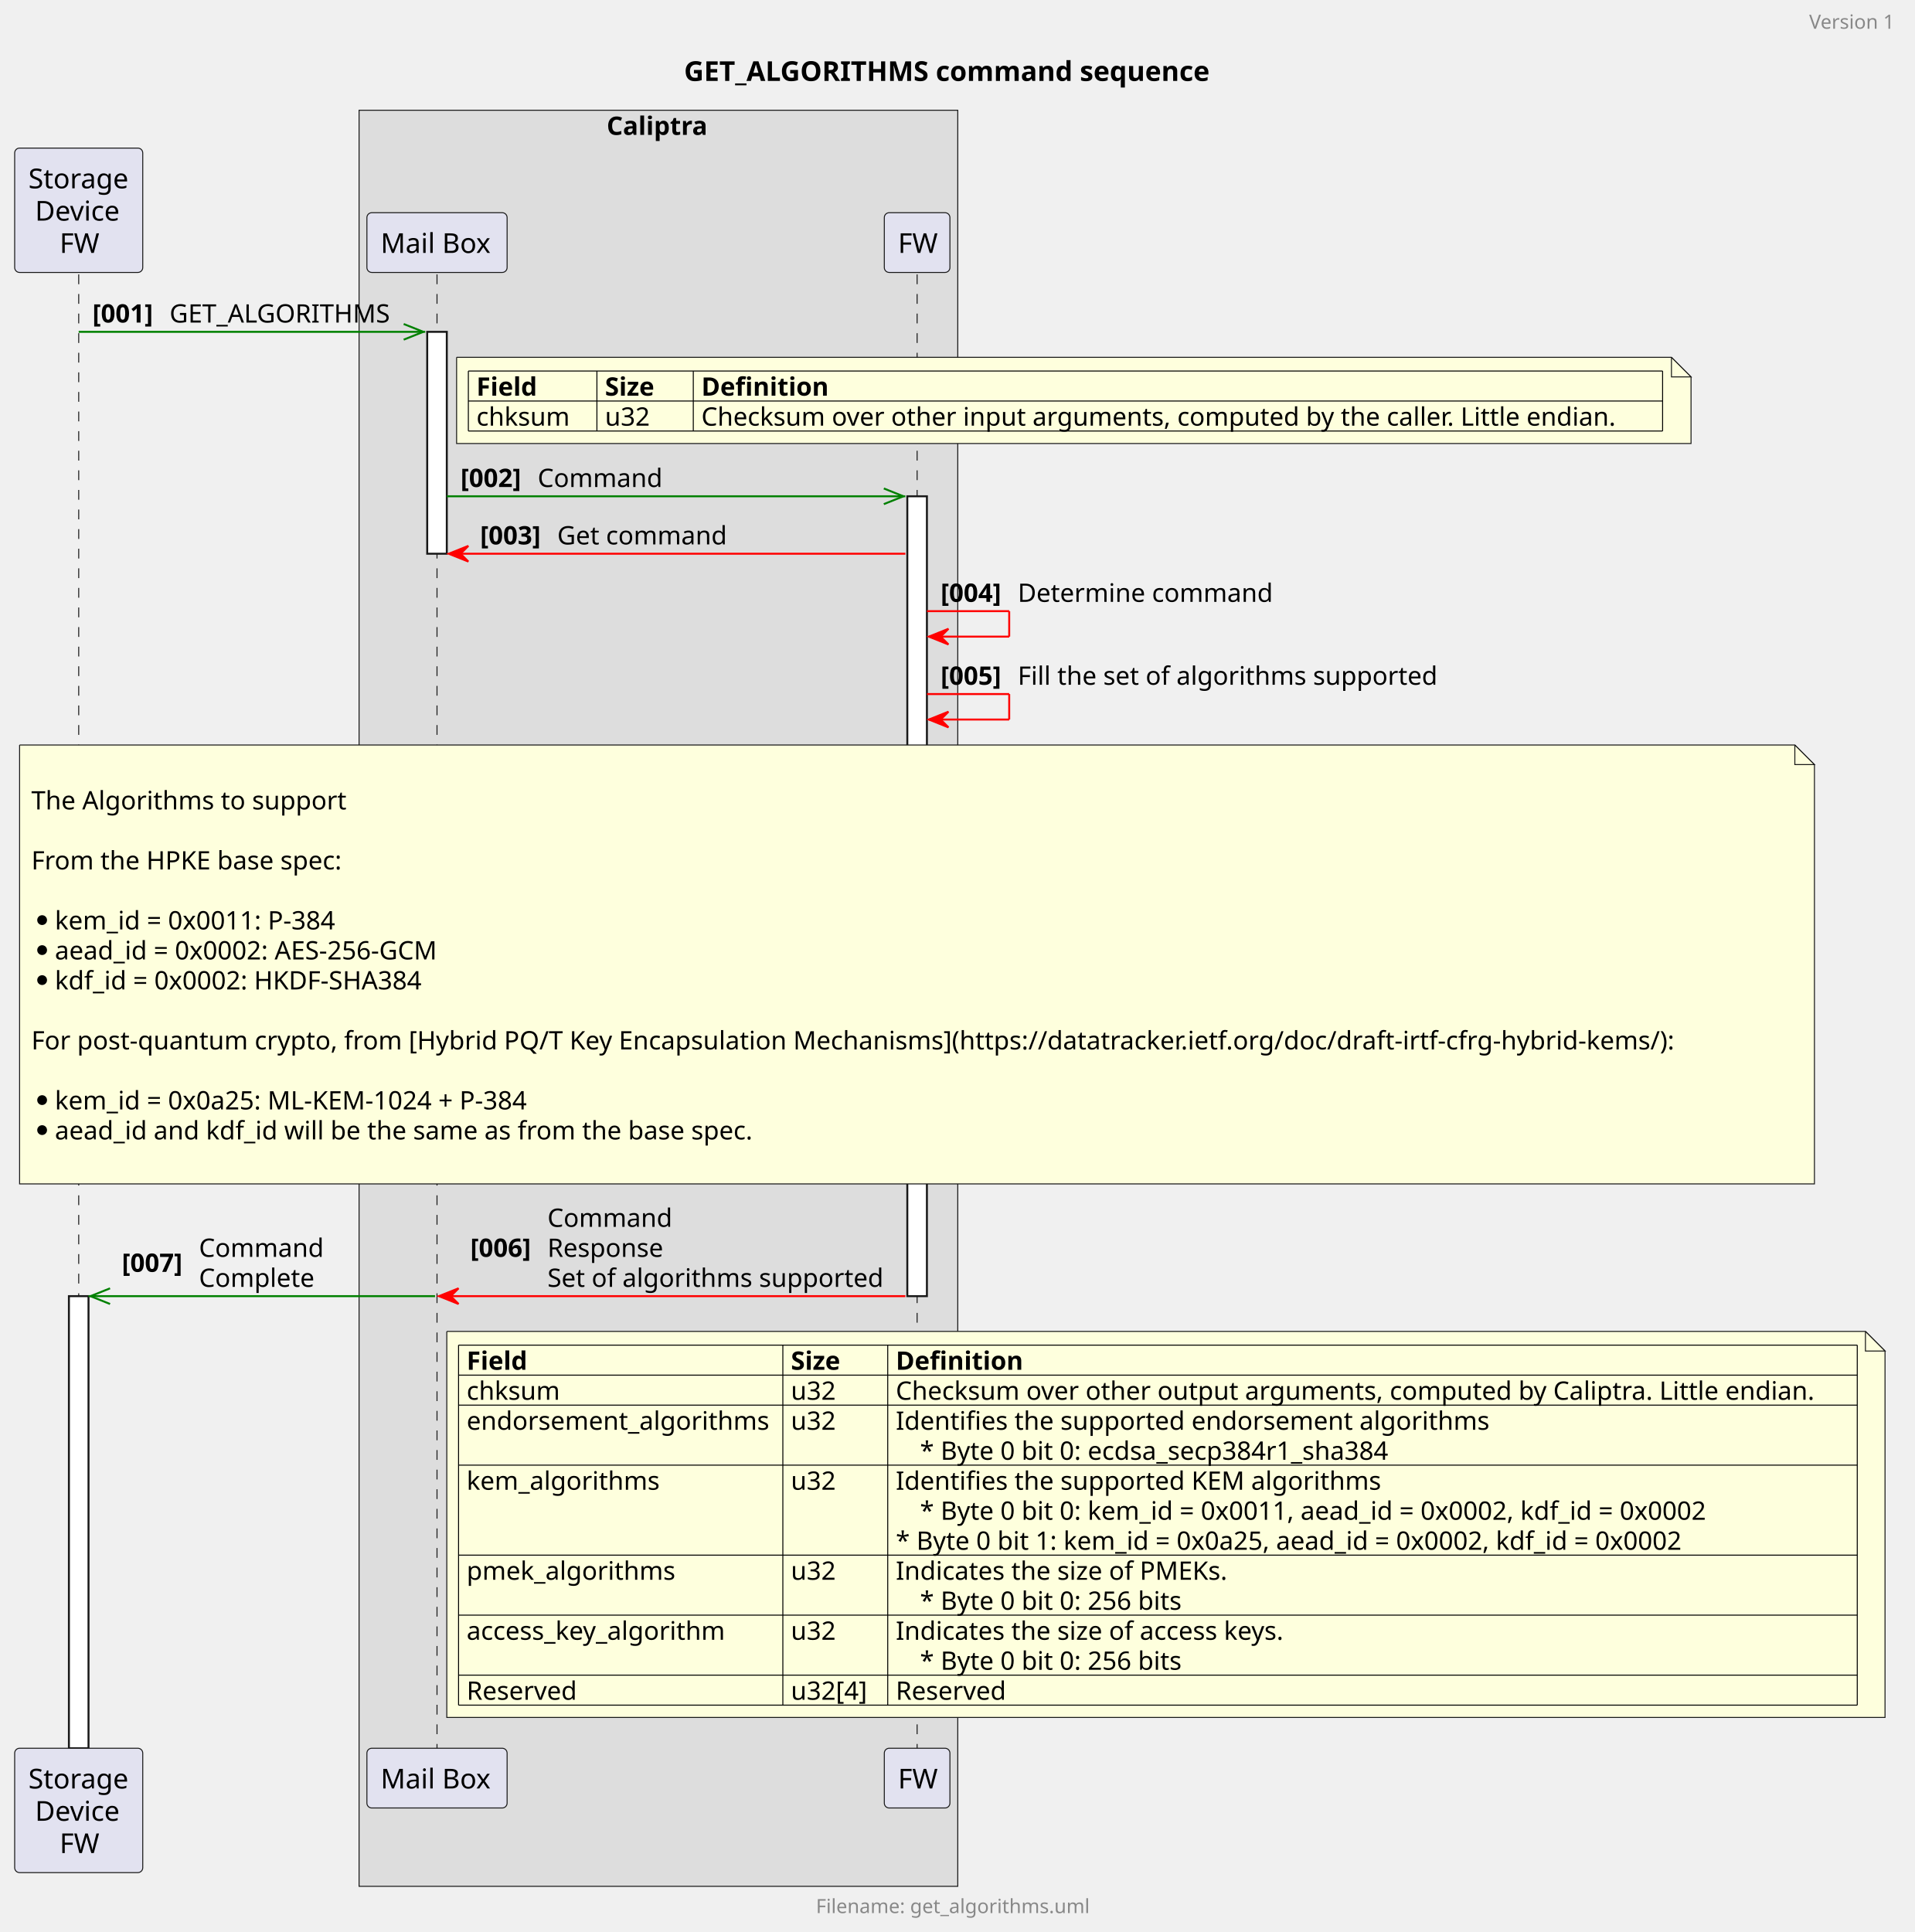
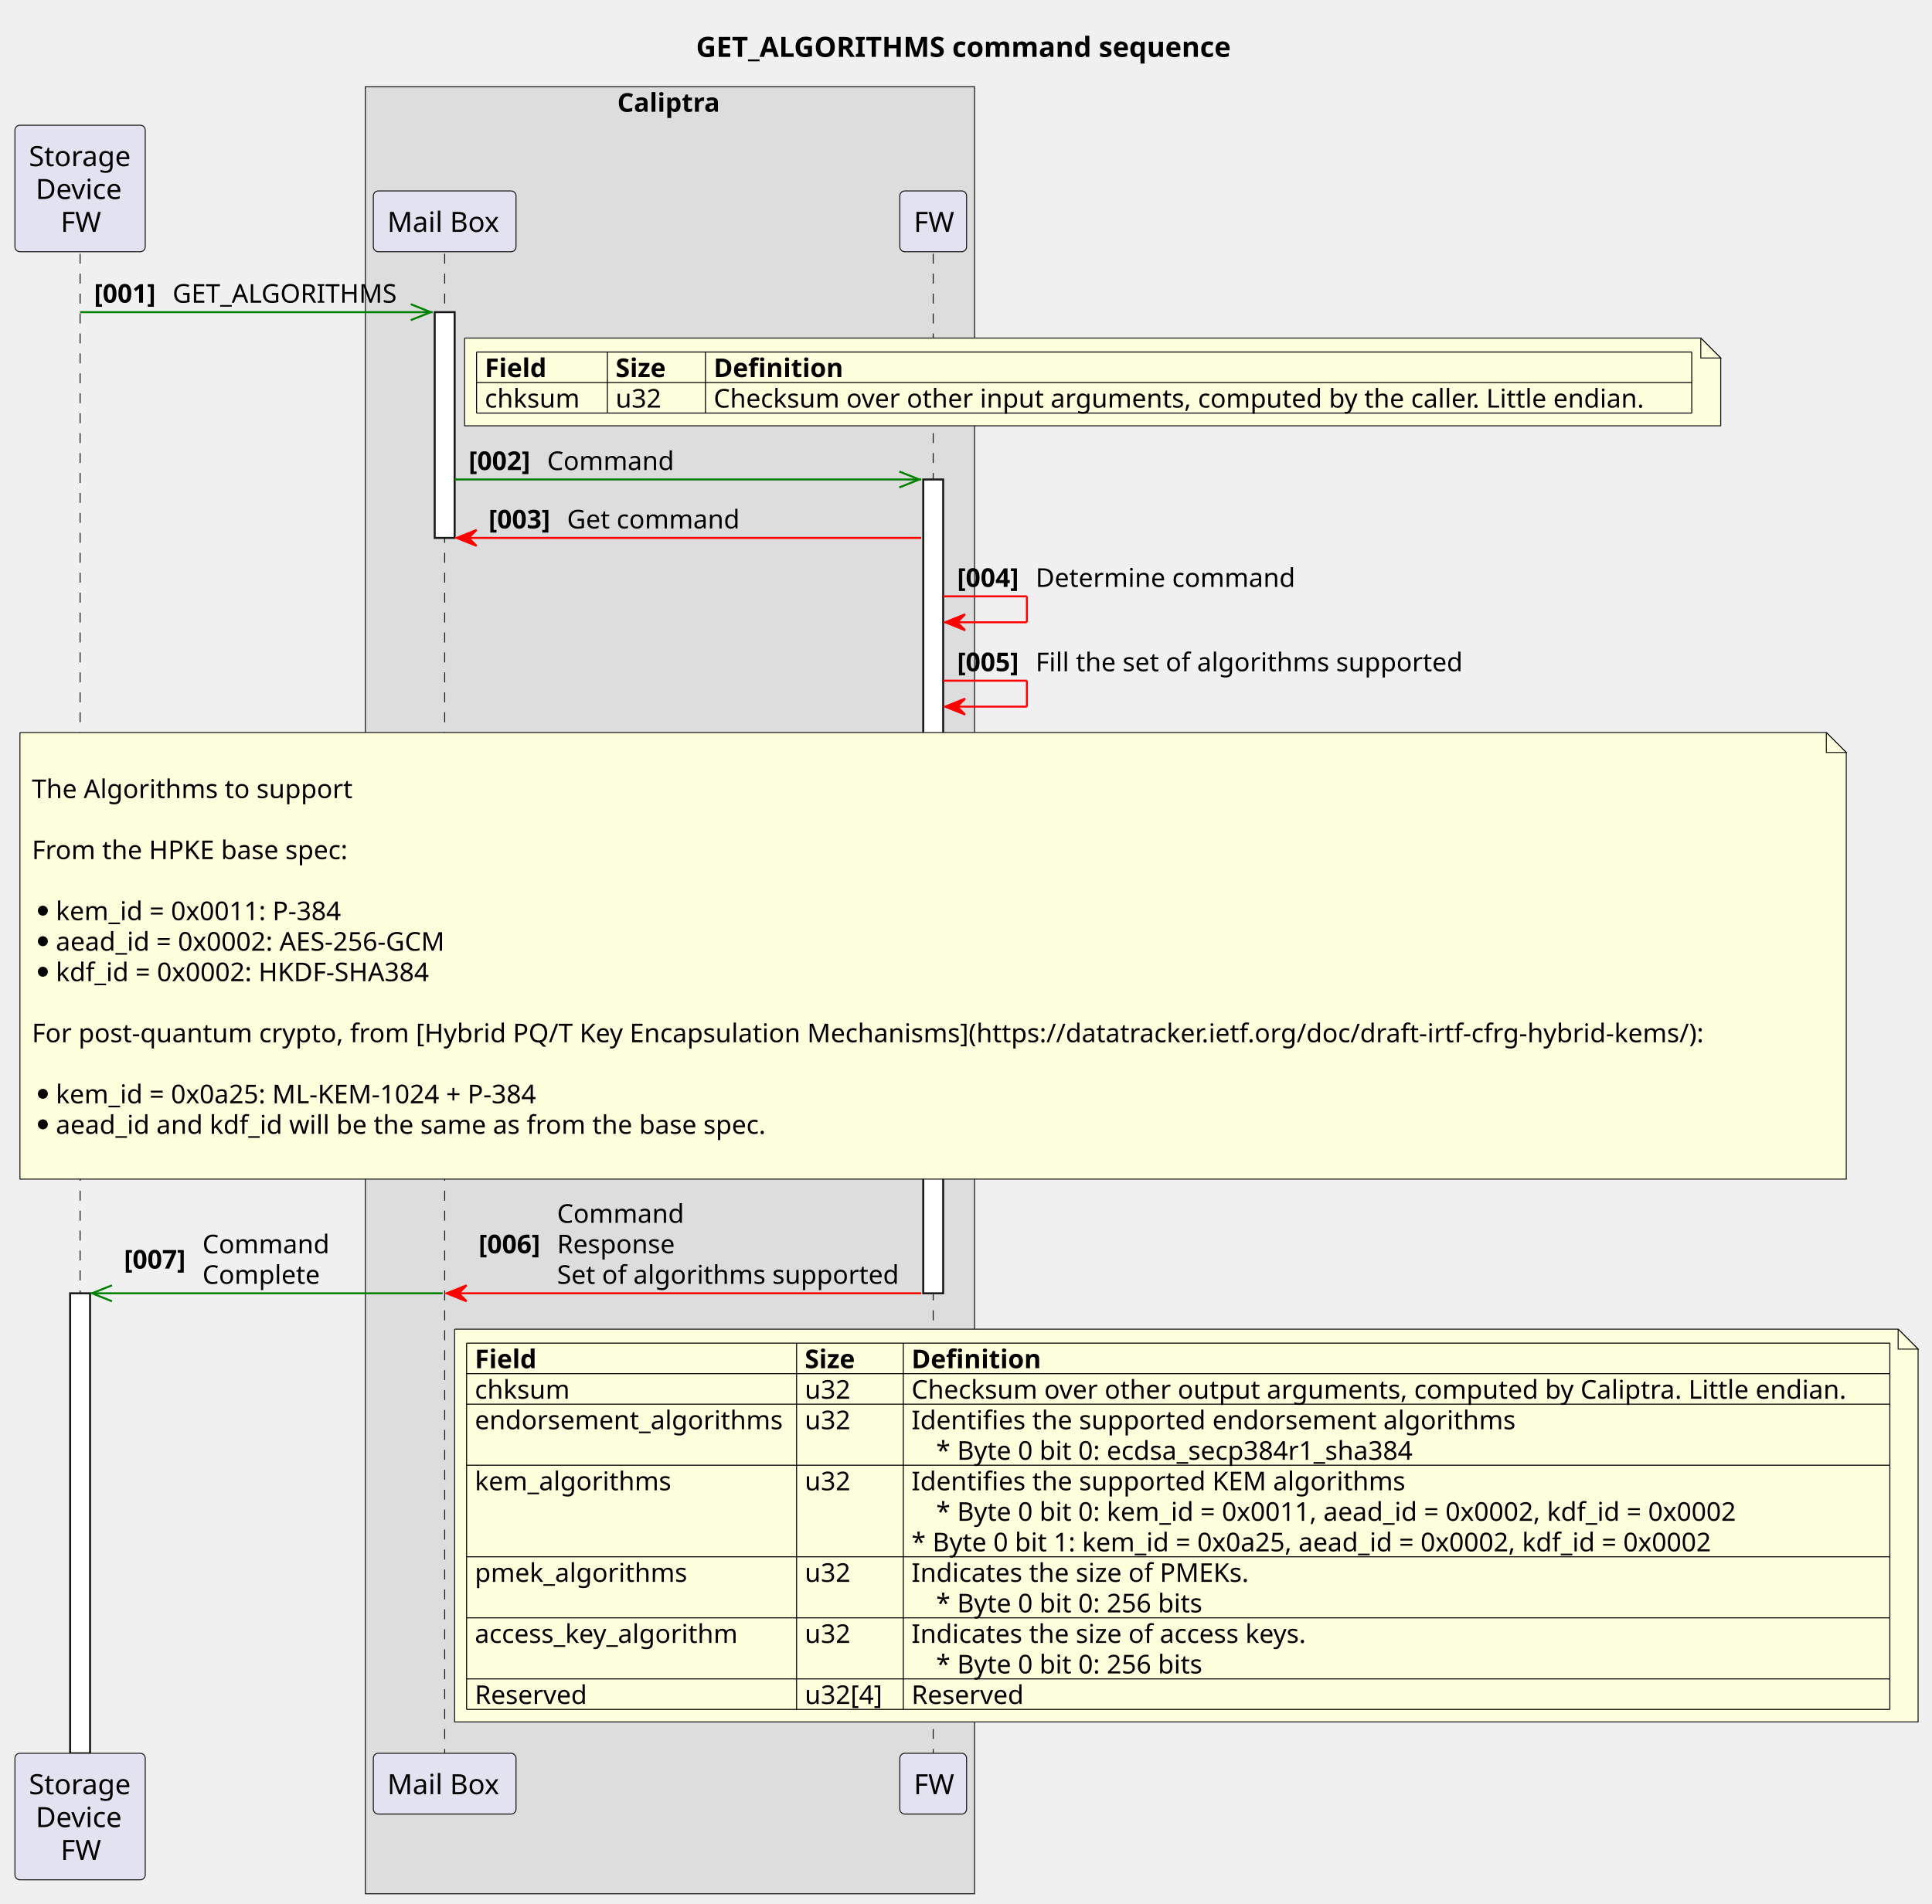
- <svg xmlns="http://www.w3.org/2000/svg" contentStyleType="text/css" data-diagram-type="SEQUENCE" height="986px" preserveAspectRatio="none" style="width:977px;height:986px;background:#FFFFFF;" version="1.1" viewBox="0 0 977 986" width="977px" zoomAndPan="magnify">
+ <svg xmlns="http://www.w3.org/2000/svg" contentStyleType="text/css" data-diagram-type="SEQUENCE" height="955px" preserveAspectRatio="none" style="width:969px;height:955px;background:#FFFFFF;" version="1.1" viewBox="0 0 969 955" width="969px" zoomAndPan="magnify">
  <defs />
  <g>
-     <rect fill="#DDDDDD" height="906.42" style="stroke:#181818;stroke-width:0.5;" width="305.541" x="183.251" y="56.266" />
-     <text fill="#000000" font-family="sans-serif" font-size="13" font-weight="bold" lengthAdjust="spacing" textLength="52.794" x="309.625" y="68.834">Caliptra</text>
-     <text fill="#888888" font-family="sans-serif" font-size="10" lengthAdjust="spacing" textLength="46.025" x="923.322" y="14.668">Version 1</text>
-     <text fill="#000000" font-family="sans-serif" font-size="14" font-weight="bold" lengthAdjust="spacing" textLength="278.626" x="349.105" y="41.312">GET_ALGORITHMS command sequence</text>
+     <rect fill="#DDDDDD" height="906.42" style="stroke:#181818;stroke-width:0.5;" width="305.541" x="183.251" y="43.488" />
+     <text fill="#000000" font-family="sans-serif" font-size="13" font-weight="bold" lengthAdjust="spacing" textLength="52.794" x="309.625" y="56.057">Caliptra</text>
+     <text fill="#000000" font-family="sans-serif" font-size="14" font-weight="bold" lengthAdjust="spacing" textLength="278.626" x="349.105" y="28.535">GET_ALGORITHMS command sequence</text>
    <g>
-       <rect fill="transparent" height="752.18" width="8" x="36.671" y="140.041" />
-       <line style="stroke:#181818;stroke-width:0.5;stroke-dasharray:5.0,5.0;" x1="40.171" x2="40.171" y1="140.041" y2="892.221" />
+       <rect fill="transparent" height="752.18" width="8" x="36.671" y="127.264" />
+       <line style="stroke:#181818;stroke-width:0.5;stroke-dasharray:5.0,5.0;" x1="40.171" x2="40.171" y1="127.264" y2="879.443" />
    </g>
    <g>
-       <rect fill="#FFFFFF" height="230.727" style="stroke:#181818;stroke-width:1;" width="10" x="35.171" y="661.494" />
+       <rect fill="#FFFFFF" height="230.727" style="stroke:#181818;stroke-width:1;" width="10" x="35.171" y="648.717" />
    </g>
    <g>
-       <rect fill="transparent" height="752.18" width="8" x="219.527" y="140.041" />
-       <line style="stroke:#181818;stroke-width:0.5;stroke-dasharray:5.0,5.0;" x1="223.027" x2="223.027" y1="140.041" y2="892.221" />
+       <rect fill="transparent" height="752.18" width="8" x="219.527" y="127.264" />
+       <line style="stroke:#181818;stroke-width:0.5;stroke-dasharray:5.0,5.0;" x1="223.027" x2="223.027" y1="127.264" y2="879.443" />
    </g>
    <g>
-       <rect fill="#FFFFFF" height="113.242" style="stroke:#181818;stroke-width:1;" width="10" x="218.027" y="169.352" />
+       <rect fill="#FFFFFF" height="113.242" style="stroke:#181818;stroke-width:1;" width="10" x="218.027" y="156.574" />
    </g>
    <g>
-       <rect fill="transparent" height="752.18" width="8" x="464.551" y="140.041" />
-       <line style="stroke:#181818;stroke-width:0.5;stroke-dasharray:5.0,5.0;" x1="468.051" x2="468.051" y1="140.041" y2="892.221" />
+       <rect fill="transparent" height="752.18" width="8" x="464.551" y="127.264" />
+       <line style="stroke:#181818;stroke-width:0.5;stroke-dasharray:5.0,5.0;" x1="468.051" x2="468.051" y1="127.264" y2="879.443" />
    </g>
    <g>
-       <rect fill="#FFFFFF" height="408.211" style="stroke:#181818;stroke-width:1;" width="10" x="463.051" y="253.283" />
+       <rect fill="#FFFFFF" height="408.211" style="stroke:#181818;stroke-width:1;" width="10" x="463.051" y="240.506" />
    </g>
-     <rect fill="#E2E2F0" height="63.465" rx="2.5" ry="2.5" style="stroke:#181818;stroke-width:0.5;" width="65.365" x="7.489" y="75.576" />
-     <text fill="#000000" font-family="sans-serif" font-size="14" lengthAdjust="spacing" textLength="51.365" x="14.489" y="96.111">Storage</text>
-     <text fill="#000000" font-family="sans-serif" font-size="14" lengthAdjust="spacing" textLength="44.55" x="17.896" y="112.6">Device</text>
-     <text fill="#000000" font-family="sans-serif" font-size="14" lengthAdjust="spacing" textLength="19.482" x="30.43" y="129.088">FW</text>
-     <rect fill="#E2E2F0" height="30.488" rx="2.5" ry="2.5" style="stroke:#181818;stroke-width:0.5;" width="71.552" x="187.251" y="108.553" />
-     <text fill="#000000" font-family="sans-serif" font-size="14" lengthAdjust="spacing" textLength="57.552" x="194.251" y="129.088">Mail Box</text>
-     <rect fill="#E2E2F0" height="30.488" rx="2.5" ry="2.5" style="stroke:#181818;stroke-width:0.5;" width="33.482" x="451.31" y="108.553" />
-     <text fill="#000000" font-family="sans-serif" font-size="14" lengthAdjust="spacing" textLength="19.482" x="458.31" y="129.088">FW</text>
-     <rect fill="#E2E2F0" height="63.465" rx="2.5" ry="2.5" style="stroke:#181818;stroke-width:0.5;" width="65.365" x="7.489" y="892.221" />
-     <text fill="#000000" font-family="sans-serif" font-size="14" lengthAdjust="spacing" textLength="51.365" x="14.489" y="912.756">Storage</text>
-     <text fill="#000000" font-family="sans-serif" font-size="14" lengthAdjust="spacing" textLength="44.55" x="17.896" y="929.244">Device</text>
-     <text fill="#000000" font-family="sans-serif" font-size="14" lengthAdjust="spacing" textLength="19.482" x="30.43" y="945.732">FW</text>
-     <rect fill="#E2E2F0" height="30.488" rx="2.5" ry="2.5" style="stroke:#181818;stroke-width:0.5;" width="71.552" x="187.251" y="892.221" />
-     <text fill="#000000" font-family="sans-serif" font-size="14" lengthAdjust="spacing" textLength="57.552" x="194.251" y="912.756">Mail Box</text>
-     <rect fill="#E2E2F0" height="30.488" rx="2.5" ry="2.5" style="stroke:#181818;stroke-width:0.5;" width="33.482" x="451.31" y="892.221" />
-     <text fill="#000000" font-family="sans-serif" font-size="14" lengthAdjust="spacing" textLength="19.482" x="458.31" y="912.756">FW</text>
-     <line style="stroke:#008000;stroke-width:1;" x1="216.027" x2="206.027" y1="169.352" y2="165.352" />
-     <line style="stroke:#008000;stroke-width:1;" x1="216.027" x2="206.027" y1="169.352" y2="173.352" />
-     <line style="stroke:#008000;stroke-width:1;" x1="40.171" x2="217.027" y1="169.352" y2="169.352" />
-     <text fill="#000000" font-family="sans-serif" font-size="13" font-weight="bold" lengthAdjust="spacing" textLength="35.363" x="47.171" y="164.609">[001]</text>
-     <text fill="#000000" font-family="sans-serif" font-size="13" lengthAdjust="spacing" textLength="114.493" x="86.534" y="164.609">GET_ALGORITHMS</text>
-     <path d="M233.027,182.352 L233.027,226.352 L863.027,226.352 L863.027,192.352 L853.027,182.352 L233.027,182.352 " fill="#FEFFDD" style="stroke:#181818;stroke-width:0.5;" />
-     <path d="M853.027,182.352 L853.027,192.352 L863.027,192.352 L853.027,182.352 " fill="#FEFFDD" style="stroke:#181818;stroke-width:0.5;" />
-     <text fill="#000000" font-family="sans-serif" font-size="13" lengthAdjust="spacing" textLength="4.113" x="239.027" y="201.92"> </text>
-     <text fill="#000000" font-family="sans-serif" font-size="13" font-weight="bold" lengthAdjust="spacing" textLength="32.151" x="243.14" y="201.92">Field</text>
-     <text fill="#000000" font-family="sans-serif" font-size="13" lengthAdjust="spacing" textLength="4.113" x="304.636" y="201.92"> </text>
-     <text fill="#000000" font-family="sans-serif" font-size="13" font-weight="bold" lengthAdjust="spacing" textLength="26.952" x="308.749" y="201.92">Size</text>
-     <text fill="#000000" font-family="sans-serif" font-size="13" lengthAdjust="spacing" textLength="4.113" x="353.824" y="201.92"> </text>
-     <text fill="#000000" font-family="sans-serif" font-size="13" font-weight="bold" lengthAdjust="spacing" textLength="66.644" x="357.937" y="201.92">Definition</text>
-     <text fill="#000000" font-family="sans-serif" font-size="13" lengthAdjust="spacing" textLength="49.156" x="243.14" y="217.231">chksum</text>
-     <text fill="#000000" font-family="sans-serif" font-size="13" lengthAdjust="spacing" textLength="24.508" x="308.749" y="217.231">u32</text>
-     <text fill="#000000" font-family="sans-serif" font-size="13" lengthAdjust="spacing" textLength="486.459" x="357.937" y="217.231">Checksum over other input arguments, computed by the caller. Little endian.</text>
-     <line style="stroke:#000000;stroke-width:0.5;" x1="239.027" x2="848.51" y1="189.352" y2="189.352" />
-     <line style="stroke:#000000;stroke-width:0.5;" x1="239.027" x2="848.51" y1="204.662" y2="204.662" />
-     <line style="stroke:#000000;stroke-width:0.5;" x1="239.027" x2="848.51" y1="219.973" y2="219.973" />
-     <line style="stroke:#000000;stroke-width:0.5;" x1="239.027" x2="239.027" y1="189.352" y2="219.973" />
-     <line style="stroke:#000000;stroke-width:0.5;" x1="304.636" x2="304.636" y1="189.352" y2="219.973" />
-     <line style="stroke:#000000;stroke-width:0.5;" x1="353.824" x2="353.824" y1="189.352" y2="219.973" />
-     <line style="stroke:#000000;stroke-width:0.5;" x1="848.51" x2="848.51" y1="189.352" y2="219.973" />
-     <line style="stroke:#008000;stroke-width:1;" x1="461.051" x2="451.051" y1="253.283" y2="249.283" />
-     <line style="stroke:#008000;stroke-width:1;" x1="461.051" x2="451.051" y1="253.283" y2="257.283" />
-     <line style="stroke:#008000;stroke-width:1;" x1="228.027" x2="462.051" y1="253.283" y2="253.283" />
-     <text fill="#000000" font-family="sans-serif" font-size="13" font-weight="bold" lengthAdjust="spacing" textLength="35.363" x="235.027" y="248.541">[002]</text>
-     <text fill="#000000" font-family="sans-serif" font-size="13" lengthAdjust="spacing" textLength="64.683" x="274.389" y="248.541">Command</text>
-     <polygon fill="#FF0000" points="239.027,278.594,229.027,282.594,239.027,286.594,235.027,282.594" style="stroke:#FF0000;stroke-width:1;" />
-     <line style="stroke:#FF0000;stroke-width:1;" x1="233.027" x2="462.051" y1="282.594" y2="282.594" />
-     <text fill="#000000" font-family="sans-serif" font-size="13" font-weight="bold" lengthAdjust="spacing" textLength="35.363" x="245.027" y="277.852">[003]</text>
-     <text fill="#000000" font-family="sans-serif" font-size="13" lengthAdjust="spacing" textLength="87.96" x="284.389" y="277.852">Get command</text>
-     <line style="stroke:#FF0000;stroke-width:1;" x1="473.051" x2="515.051" y1="311.904" y2="311.904" />
-     <line style="stroke:#FF0000;stroke-width:1;" x1="515.051" x2="515.051" y1="311.904" y2="324.904" />
-     <line style="stroke:#FF0000;stroke-width:1;" x1="474.051" x2="515.051" y1="324.904" y2="324.904" />
-     <polygon fill="#FF0000" points="484.051,320.904,474.051,324.904,484.051,328.904,480.051,324.904" style="stroke:#FF0000;stroke-width:1;" />
-     <text fill="#000000" font-family="sans-serif" font-size="13" font-weight="bold" lengthAdjust="spacing" textLength="35.363" x="480.051" y="307.162">[004]</text>
-     <text fill="#000000" font-family="sans-serif" font-size="13" lengthAdjust="spacing" textLength="132.069" x="519.414" y="307.162">Determine command</text>
-     <line style="stroke:#FF0000;stroke-width:1;" x1="473.051" x2="515.051" y1="354.215" y2="354.215" />
-     <line style="stroke:#FF0000;stroke-width:1;" x1="515.051" x2="515.051" y1="354.215" y2="367.215" />
-     <line style="stroke:#FF0000;stroke-width:1;" x1="474.051" x2="515.051" y1="367.215" y2="367.215" />
-     <polygon fill="#FF0000" points="484.051,363.215,474.051,367.215,484.051,371.215,480.051,367.215" style="stroke:#FF0000;stroke-width:1;" />
-     <text fill="#000000" font-family="sans-serif" font-size="13" font-weight="bold" lengthAdjust="spacing" textLength="35.363" x="480.051" y="349.473">[005]</text>
-     <text fill="#000000" font-family="sans-serif" font-size="13" lengthAdjust="spacing" textLength="222.93" x="519.414" y="349.473">Fill the set of algorithms supported</text>
-     <path d="M10,380.215 L10,604.215 L926,604.215 L926,390.215 L916,380.215 L10,380.215 " fill="#FEFFDD" style="stroke:#181818;stroke-width:0.5;" />
-     <path d="M916,380.215 L916,390.215 L926,390.215 L916,380.215 " fill="#FEFFDD" style="stroke:#181818;stroke-width:0.5;" />
-     <text fill="#000000" font-family="sans-serif" font-size="13" lengthAdjust="spacing" textLength="4.113" x="16" y="397.783"> </text>
-     <text fill="#000000" font-family="sans-serif" font-size="13" lengthAdjust="spacing" textLength="167.534" x="16" y="413.094">The Algorithms to support</text>
-     <text fill="#000000" font-family="sans-serif" font-size="13" lengthAdjust="spacing" textLength="4.113" x="16" y="428.404"> </text>
-     <text fill="#000000" font-family="sans-serif" font-size="13" lengthAdjust="spacing" textLength="163.363" x="16" y="443.715">From the HPKE base spec:</text>
-     <text fill="#000000" font-family="sans-serif" font-size="13" lengthAdjust="spacing" textLength="4.113" x="16" y="459.025"> </text>
-     <ellipse cx="21.5" cy="469.578" fill="#000000" rx="2.5" ry="2.5" />
-     <text fill="#000000" font-family="sans-serif" font-size="13" lengthAdjust="spacing" textLength="160.647" x="28" y="474.336">kem_id = 0x0011: P-384</text>
-     <ellipse cx="21.5" cy="484.889" fill="#000000" rx="2.5" ry="2.5" />
-     <text fill="#000000" font-family="sans-serif" font-size="13" lengthAdjust="spacing" textLength="216.392" x="28" y="489.647">aead_id = 0x0002: AES-256-GCM</text>
-     <ellipse cx="21.5" cy="500.199" fill="#000000" rx="2.5" ry="2.5" />
-     <text fill="#000000" font-family="sans-serif" font-size="13" lengthAdjust="spacing" textLength="207.315" x="28" y="504.957">kdf_id = 0x0002: HKDF-SHA384</text>
-     <text fill="#000000" font-family="sans-serif" font-size="13" lengthAdjust="spacing" textLength="4.113" x="16" y="520.268"> </text>
-     <text fill="#000000" font-family="sans-serif" font-size="13" lengthAdjust="spacing" textLength="895.102" x="16" y="535.578">For post-quantum crypto, from [Hybrid PQ/T Key Encapsulation Mechanisms](https://datatracker.ietf.org/doc/draft-irtf-cfrg-hybrid-kems/):</text>
-     <text fill="#000000" font-family="sans-serif" font-size="13" lengthAdjust="spacing" textLength="4.113" x="16" y="550.889"> </text>
-     <ellipse cx="21.5" cy="561.441" fill="#000000" rx="2.5" ry="2.5" />
-     <text fill="#000000" font-family="sans-serif" font-size="13" lengthAdjust="spacing" textLength="270.95" x="28" y="566.199">kem_id = 0x0a25: ML-KEM-1024 + P-384</text>
-     <ellipse cx="21.5" cy="576.752" fill="#000000" rx="2.5" ry="2.5" />
-     <text fill="#000000" font-family="sans-serif" font-size="13" lengthAdjust="spacing" textLength="372.227" x="28" y="581.51">aead_id and kdf_id will be the same as from the base spec.</text>
-     <text fill="#000000" font-family="sans-serif" font-size="13" lengthAdjust="spacing" textLength="4.113" x="16" y="596.82"> </text>
-     <polygon fill="#FF0000" points="234.027,657.494,224.027,661.494,234.027,665.494,230.027,661.494" style="stroke:#FF0000;stroke-width:1;" />
-     <line style="stroke:#FF0000;stroke-width:1;" x1="228.027" x2="462.051" y1="661.494" y2="661.494" />
-     <text fill="#000000" font-family="sans-serif" font-size="13" font-weight="bold" lengthAdjust="spacing" textLength="35.363" x="240.027" y="641.441">[006]</text>
-     <text fill="#000000" font-family="sans-serif" font-size="13" lengthAdjust="spacing" textLength="64.683" x="279.389" y="626.131">Command</text>
-     <text fill="#000000" font-family="sans-serif" font-size="13" lengthAdjust="spacing" textLength="60.195" x="279.389" y="641.441">Response</text>
-     <text fill="#000000" font-family="sans-serif" font-size="13" lengthAdjust="spacing" textLength="176.662" x="279.389" y="656.752">Set of algorithms supported</text>
-     <line style="stroke:#008000;stroke-width:1;" x1="46.171" x2="56.171" y1="661.494" y2="657.494" />
-     <line style="stroke:#008000;stroke-width:1;" x1="46.171" x2="56.171" y1="661.494" y2="665.494" />
-     <line style="stroke:#008000;stroke-width:1;" x1="45.171" x2="222.027" y1="661.494" y2="661.494" />
-     <text fill="#000000" font-family="sans-serif" font-size="13" font-weight="bold" lengthAdjust="spacing" textLength="35.363" x="62.171" y="649.097">[007]</text>
-     <text fill="#000000" font-family="sans-serif" font-size="13" lengthAdjust="spacing" textLength="64.683" x="101.534" y="641.441">Command</text>
-     <text fill="#000000" font-family="sans-serif" font-size="13" lengthAdjust="spacing" textLength="60.404" x="101.534" y="656.752">Complete</text>
-     <path d="M228.027,679.494 L228.027,876.494 L962.027,876.494 L962.027,689.494 L952.027,679.494 L228.027,679.494 " fill="#FEFFDD" style="stroke:#181818;stroke-width:0.5;" />
-     <path d="M952.027,679.494 L952.027,689.494 L962.027,689.494 L952.027,679.494 " fill="#FEFFDD" style="stroke:#181818;stroke-width:0.5;" />
-     <text fill="#000000" font-family="sans-serif" font-size="13" lengthAdjust="spacing" textLength="4.113" x="234.027" y="699.062"> </text>
-     <text fill="#000000" font-family="sans-serif" font-size="13" font-weight="bold" lengthAdjust="spacing" textLength="32.151" x="238.14" y="699.062">Field</text>
-     <text fill="#000000" font-family="sans-serif" font-size="13" lengthAdjust="spacing" textLength="4.113" x="399.529" y="699.062"> </text>
-     <text fill="#000000" font-family="sans-serif" font-size="13" font-weight="bold" lengthAdjust="spacing" textLength="26.952" x="403.642" y="699.062">Size</text>
-     <text fill="#000000" font-family="sans-serif" font-size="13" lengthAdjust="spacing" textLength="4.113" x="453.053" y="699.062"> </text>
-     <text fill="#000000" font-family="sans-serif" font-size="13" font-weight="bold" lengthAdjust="spacing" textLength="66.644" x="457.166" y="699.062">Definition</text>
-     <text fill="#000000" font-family="sans-serif" font-size="13" lengthAdjust="spacing" textLength="49.156" x="238.14" y="714.373">chksum</text>
-     <text fill="#000000" font-family="sans-serif" font-size="13" lengthAdjust="spacing" textLength="24.508" x="403.642" y="714.373">u32</text>
-     <text fill="#000000" font-family="sans-serif" font-size="13" lengthAdjust="spacing" textLength="486.58" x="457.166" y="714.373">Checksum over other output arguments, computed by Caliptra. Little endian.</text>
-     <text fill="#000000" font-family="sans-serif" font-size="13" lengthAdjust="spacing" textLength="157.276" x="238.14" y="729.684">endorsement_algorithms</text>
-     <text fill="#000000" font-family="sans-serif" font-size="13" lengthAdjust="spacing" textLength="24.508" x="403.642" y="729.684">u32</text>
-     <text fill="#000000" font-family="sans-serif" font-size="13" lengthAdjust="spacing" textLength="310.318" x="457.166" y="729.684">Identifies the supported endorsement algorithms</text>
-     <text fill="#000000" font-family="sans-serif" font-size="13" lengthAdjust="spacing" textLength="252.897" x="469.506" y="744.994">* Byte 0 bit 0: ecdsa_secp384r1_sha384</text>
-     <text fill="#000000" font-family="sans-serif" font-size="13" lengthAdjust="spacing" textLength="101.277" x="238.14" y="760.305">kem_algorithms</text>
-     <text fill="#000000" font-family="sans-serif" font-size="13" lengthAdjust="spacing" textLength="24.508" x="403.642" y="760.305">u32</text>
-     <text fill="#000000" font-family="sans-serif" font-size="13" lengthAdjust="spacing" textLength="254.071" x="457.166" y="760.305">Identifies the supported KEM algorithms</text>
-     <text fill="#000000" font-family="sans-serif" font-size="13" lengthAdjust="spacing" textLength="442.559" x="469.506" y="775.615">* Byte 0 bit 0: kem_id = 0x0011, aead_id = 0x0002, kdf_id = 0x0002</text>
-     <text fill="#000000" font-family="sans-serif" font-size="13" lengthAdjust="spacing" textLength="441.518" x="457.166" y="790.926">* Byte 0 bit 1: kem_id = 0x0a25, aead_id = 0x0002, kdf_id = 0x0002</text>
-     <text fill="#000000" font-family="sans-serif" font-size="13" lengthAdjust="spacing" textLength="109.459" x="238.14" y="806.236">pmek_algorithms</text>
-     <text fill="#000000" font-family="sans-serif" font-size="13" lengthAdjust="spacing" textLength="24.508" x="403.642" y="806.236">u32</text>
-     <text fill="#000000" font-family="sans-serif" font-size="13" lengthAdjust="spacing" textLength="175.449" x="457.166" y="806.236">Indicates the size of PMEKs.</text>
-     <text fill="#000000" font-family="sans-serif" font-size="13" lengthAdjust="spacing" textLength="142.765" x="469.506" y="821.547">* Byte 0 bit 0: 256 bits</text>
-     <text fill="#000000" font-family="sans-serif" font-size="13" lengthAdjust="spacing" textLength="136.798" x="238.14" y="836.857">access_key_algorithm</text>
-     <text fill="#000000" font-family="sans-serif" font-size="13" lengthAdjust="spacing" textLength="24.508" x="403.642" y="836.857">u32</text>
-     <text fill="#000000" font-family="sans-serif" font-size="13" lengthAdjust="spacing" textLength="208.273" x="457.166" y="836.857">Indicates the size of access keys.</text>
-     <text fill="#000000" font-family="sans-serif" font-size="13" lengthAdjust="spacing" textLength="142.765" x="469.506" y="852.168">* Byte 0 bit 0: 256 bits</text>
-     <text fill="#000000" font-family="sans-serif" font-size="13" lengthAdjust="spacing" textLength="56.805" x="238.14" y="867.479">Reserved</text>
-     <text fill="#000000" font-family="sans-serif" font-size="13" lengthAdjust="spacing" textLength="41.184" x="403.642" y="867.479">u32[4]</text>
-     <text fill="#000000" font-family="sans-serif" font-size="13" lengthAdjust="spacing" textLength="56.805" x="457.166" y="867.479">Reserved</text>
-     <line style="stroke:#000000;stroke-width:0.5;" x1="234.027" x2="947.859" y1="686.494" y2="686.494" />
-     <line style="stroke:#000000;stroke-width:0.5;" x1="234.027" x2="947.859" y1="701.805" y2="701.805" />
-     <line style="stroke:#000000;stroke-width:0.5;" x1="234.027" x2="947.859" y1="717.115" y2="717.115" />
-     <line style="stroke:#000000;stroke-width:0.5;" x1="234.027" x2="947.859" y1="747.736" y2="747.736" />
-     <line style="stroke:#000000;stroke-width:0.5;" x1="234.027" x2="947.859" y1="793.668" y2="793.668" />
-     <line style="stroke:#000000;stroke-width:0.5;" x1="234.027" x2="947.859" y1="824.289" y2="824.289" />
-     <line style="stroke:#000000;stroke-width:0.5;" x1="234.027" x2="947.859" y1="854.91" y2="854.91" />
-     <line style="stroke:#000000;stroke-width:0.5;" x1="234.027" x2="947.859" y1="870.221" y2="870.221" />
-     <line style="stroke:#000000;stroke-width:0.5;" x1="234.027" x2="234.027" y1="686.494" y2="870.221" />
-     <line style="stroke:#000000;stroke-width:0.5;" x1="399.529" x2="399.529" y1="686.494" y2="870.221" />
-     <line style="stroke:#000000;stroke-width:0.5;" x1="453.053" x2="453.053" y1="686.494" y2="870.221" />
-     <line style="stroke:#000000;stroke-width:0.5;" x1="947.859" x2="947.859" y1="686.494" y2="870.221" />
-     <text fill="#888888" font-family="sans-serif" font-size="10" lengthAdjust="spacing" textLength="143.975" x="416.43" y="976.354">Filename: get_algorithms.uml</text>
+     <rect fill="#E2E2F0" height="63.465" rx="2.5" ry="2.5" style="stroke:#181818;stroke-width:0.5;" width="65.365" x="7.489" y="62.799" />
+     <text fill="#000000" font-family="sans-serif" font-size="14" lengthAdjust="spacing" textLength="51.365" x="14.489" y="83.334">Storage</text>
+     <text fill="#000000" font-family="sans-serif" font-size="14" lengthAdjust="spacing" textLength="44.55" x="17.896" y="99.822">Device</text>
+     <text fill="#000000" font-family="sans-serif" font-size="14" lengthAdjust="spacing" textLength="19.482" x="30.43" y="116.311">FW</text>
+     <rect fill="#E2E2F0" height="30.488" rx="2.5" ry="2.5" style="stroke:#181818;stroke-width:0.5;" width="71.552" x="187.251" y="95.775" />
+     <text fill="#000000" font-family="sans-serif" font-size="14" lengthAdjust="spacing" textLength="57.552" x="194.251" y="116.311">Mail Box</text>
+     <rect fill="#E2E2F0" height="30.488" rx="2.5" ry="2.5" style="stroke:#181818;stroke-width:0.5;" width="33.482" x="451.31" y="95.775" />
+     <text fill="#000000" font-family="sans-serif" font-size="14" lengthAdjust="spacing" textLength="19.482" x="458.31" y="116.311">FW</text>
+     <rect fill="#E2E2F0" height="63.465" rx="2.5" ry="2.5" style="stroke:#181818;stroke-width:0.5;" width="65.365" x="7.489" y="879.443" />
+     <text fill="#000000" font-family="sans-serif" font-size="14" lengthAdjust="spacing" textLength="51.365" x="14.489" y="899.979">Storage</text>
+     <text fill="#000000" font-family="sans-serif" font-size="14" lengthAdjust="spacing" textLength="44.55" x="17.896" y="916.467">Device</text>
+     <text fill="#000000" font-family="sans-serif" font-size="14" lengthAdjust="spacing" textLength="19.482" x="30.43" y="932.955">FW</text>
+     <rect fill="#E2E2F0" height="30.488" rx="2.5" ry="2.5" style="stroke:#181818;stroke-width:0.5;" width="71.552" x="187.251" y="879.443" />
+     <text fill="#000000" font-family="sans-serif" font-size="14" lengthAdjust="spacing" textLength="57.552" x="194.251" y="899.979">Mail Box</text>
+     <rect fill="#E2E2F0" height="30.488" rx="2.5" ry="2.5" style="stroke:#181818;stroke-width:0.5;" width="33.482" x="451.31" y="879.443" />
+     <text fill="#000000" font-family="sans-serif" font-size="14" lengthAdjust="spacing" textLength="19.482" x="458.31" y="899.979">FW</text>
+     <line style="stroke:#008000;stroke-width:1;" x1="216.027" x2="206.027" y1="156.574" y2="152.574" />
+     <line style="stroke:#008000;stroke-width:1;" x1="216.027" x2="206.027" y1="156.574" y2="160.574" />
+     <line style="stroke:#008000;stroke-width:1;" x1="40.171" x2="217.027" y1="156.574" y2="156.574" />
+     <text fill="#000000" font-family="sans-serif" font-size="13" font-weight="bold" lengthAdjust="spacing" textLength="35.363" x="47.171" y="151.832">[001]</text>
+     <text fill="#000000" font-family="sans-serif" font-size="13" lengthAdjust="spacing" textLength="114.493" x="86.534" y="151.832">GET_ALGORITHMS</text>
+     <path d="M233.027,169.574 L233.027,213.574 L863.027,213.574 L863.027,179.574 L853.027,169.574 L233.027,169.574 " fill="#FEFFDD" style="stroke:#181818;stroke-width:0.5;" />
+     <path d="M853.027,169.574 L853.027,179.574 L863.027,179.574 L853.027,169.574 " fill="#FEFFDD" style="stroke:#181818;stroke-width:0.5;" />
+     <text fill="#000000" font-family="sans-serif" font-size="13" lengthAdjust="spacing" textLength="4.113" x="239.027" y="189.143"> </text>
+     <text fill="#000000" font-family="sans-serif" font-size="13" font-weight="bold" lengthAdjust="spacing" textLength="32.151" x="243.14" y="189.143">Field</text>
+     <text fill="#000000" font-family="sans-serif" font-size="13" lengthAdjust="spacing" textLength="4.113" x="304.636" y="189.143"> </text>
+     <text fill="#000000" font-family="sans-serif" font-size="13" font-weight="bold" lengthAdjust="spacing" textLength="26.952" x="308.749" y="189.143">Size</text>
+     <text fill="#000000" font-family="sans-serif" font-size="13" lengthAdjust="spacing" textLength="4.113" x="353.824" y="189.143"> </text>
+     <text fill="#000000" font-family="sans-serif" font-size="13" font-weight="bold" lengthAdjust="spacing" textLength="66.644" x="357.937" y="189.143">Definition</text>
+     <text fill="#000000" font-family="sans-serif" font-size="13" lengthAdjust="spacing" textLength="49.156" x="243.14" y="204.453">chksum</text>
+     <text fill="#000000" font-family="sans-serif" font-size="13" lengthAdjust="spacing" textLength="24.508" x="308.749" y="204.453">u32</text>
+     <text fill="#000000" font-family="sans-serif" font-size="13" lengthAdjust="spacing" textLength="486.459" x="357.937" y="204.453">Checksum over other input arguments, computed by the caller. Little endian.</text>
+     <line style="stroke:#000000;stroke-width:0.5;" x1="239.027" x2="848.51" y1="176.574" y2="176.574" />
+     <line style="stroke:#000000;stroke-width:0.5;" x1="239.027" x2="848.51" y1="191.885" y2="191.885" />
+     <line style="stroke:#000000;stroke-width:0.5;" x1="239.027" x2="848.51" y1="207.195" y2="207.195" />
+     <line style="stroke:#000000;stroke-width:0.5;" x1="239.027" x2="239.027" y1="176.574" y2="207.195" />
+     <line style="stroke:#000000;stroke-width:0.5;" x1="304.636" x2="304.636" y1="176.574" y2="207.195" />
+     <line style="stroke:#000000;stroke-width:0.5;" x1="353.824" x2="353.824" y1="176.574" y2="207.195" />
+     <line style="stroke:#000000;stroke-width:0.5;" x1="848.51" x2="848.51" y1="176.574" y2="207.195" />
+     <line style="stroke:#008000;stroke-width:1;" x1="461.051" x2="451.051" y1="240.506" y2="236.506" />
+     <line style="stroke:#008000;stroke-width:1;" x1="461.051" x2="451.051" y1="240.506" y2="244.506" />
+     <line style="stroke:#008000;stroke-width:1;" x1="228.027" x2="462.051" y1="240.506" y2="240.506" />
+     <text fill="#000000" font-family="sans-serif" font-size="13" font-weight="bold" lengthAdjust="spacing" textLength="35.363" x="235.027" y="235.764">[002]</text>
+     <text fill="#000000" font-family="sans-serif" font-size="13" lengthAdjust="spacing" textLength="64.683" x="274.389" y="235.764">Command</text>
+     <polygon fill="#FF0000" points="239.027,265.816,229.027,269.816,239.027,273.816,235.027,269.816" style="stroke:#FF0000;stroke-width:1;" />
+     <line style="stroke:#FF0000;stroke-width:1;" x1="233.027" x2="462.051" y1="269.816" y2="269.816" />
+     <text fill="#000000" font-family="sans-serif" font-size="13" font-weight="bold" lengthAdjust="spacing" textLength="35.363" x="245.027" y="265.074">[003]</text>
+     <text fill="#000000" font-family="sans-serif" font-size="13" lengthAdjust="spacing" textLength="87.96" x="284.389" y="265.074">Get command</text>
+     <line style="stroke:#FF0000;stroke-width:1;" x1="473.051" x2="515.051" y1="299.127" y2="299.127" />
+     <line style="stroke:#FF0000;stroke-width:1;" x1="515.051" x2="515.051" y1="299.127" y2="312.127" />
+     <line style="stroke:#FF0000;stroke-width:1;" x1="474.051" x2="515.051" y1="312.127" y2="312.127" />
+     <polygon fill="#FF0000" points="484.051,308.127,474.051,312.127,484.051,316.127,480.051,312.127" style="stroke:#FF0000;stroke-width:1;" />
+     <text fill="#000000" font-family="sans-serif" font-size="13" font-weight="bold" lengthAdjust="spacing" textLength="35.363" x="480.051" y="294.385">[004]</text>
+     <text fill="#000000" font-family="sans-serif" font-size="13" lengthAdjust="spacing" textLength="132.069" x="519.414" y="294.385">Determine command</text>
+     <line style="stroke:#FF0000;stroke-width:1;" x1="473.051" x2="515.051" y1="341.438" y2="341.438" />
+     <line style="stroke:#FF0000;stroke-width:1;" x1="515.051" x2="515.051" y1="341.438" y2="354.438" />
+     <line style="stroke:#FF0000;stroke-width:1;" x1="474.051" x2="515.051" y1="354.438" y2="354.438" />
+     <polygon fill="#FF0000" points="484.051,350.438,474.051,354.438,484.051,358.438,480.051,354.438" style="stroke:#FF0000;stroke-width:1;" />
+     <text fill="#000000" font-family="sans-serif" font-size="13" font-weight="bold" lengthAdjust="spacing" textLength="35.363" x="480.051" y="336.695">[005]</text>
+     <text fill="#000000" font-family="sans-serif" font-size="13" lengthAdjust="spacing" textLength="222.93" x="519.414" y="336.695">Fill the set of algorithms supported</text>
+     <path d="M10,367.438 L10,591.438 L926,591.438 L926,377.438 L916,367.438 L10,367.438 " fill="#FEFFDD" style="stroke:#181818;stroke-width:0.5;" />
+     <path d="M916,367.438 L916,377.438 L926,377.438 L916,367.438 " fill="#FEFFDD" style="stroke:#181818;stroke-width:0.5;" />
+     <text fill="#000000" font-family="sans-serif" font-size="13" lengthAdjust="spacing" textLength="4.113" x="16" y="385.006"> </text>
+     <text fill="#000000" font-family="sans-serif" font-size="13" lengthAdjust="spacing" textLength="167.534" x="16" y="400.316">The Algorithms to support</text>
+     <text fill="#000000" font-family="sans-serif" font-size="13" lengthAdjust="spacing" textLength="4.113" x="16" y="415.627"> </text>
+     <text fill="#000000" font-family="sans-serif" font-size="13" lengthAdjust="spacing" textLength="163.363" x="16" y="430.938">From the HPKE base spec:</text>
+     <text fill="#000000" font-family="sans-serif" font-size="13" lengthAdjust="spacing" textLength="4.113" x="16" y="446.248"> </text>
+     <ellipse cx="21.5" cy="456.801" fill="#000000" rx="2.5" ry="2.5" />
+     <text fill="#000000" font-family="sans-serif" font-size="13" lengthAdjust="spacing" textLength="160.647" x="28" y="461.559">kem_id = 0x0011: P-384</text>
+     <ellipse cx="21.5" cy="472.111" fill="#000000" rx="2.5" ry="2.5" />
+     <text fill="#000000" font-family="sans-serif" font-size="13" lengthAdjust="spacing" textLength="216.392" x="28" y="476.869">aead_id = 0x0002: AES-256-GCM</text>
+     <ellipse cx="21.5" cy="487.422" fill="#000000" rx="2.5" ry="2.5" />
+     <text fill="#000000" font-family="sans-serif" font-size="13" lengthAdjust="spacing" textLength="207.315" x="28" y="492.18">kdf_id = 0x0002: HKDF-SHA384</text>
+     <text fill="#000000" font-family="sans-serif" font-size="13" lengthAdjust="spacing" textLength="4.113" x="16" y="507.49"> </text>
+     <text fill="#000000" font-family="sans-serif" font-size="13" lengthAdjust="spacing" textLength="895.102" x="16" y="522.801">For post-quantum crypto, from [Hybrid PQ/T Key Encapsulation Mechanisms](https://datatracker.ietf.org/doc/draft-irtf-cfrg-hybrid-kems/):</text>
+     <text fill="#000000" font-family="sans-serif" font-size="13" lengthAdjust="spacing" textLength="4.113" x="16" y="538.111"> </text>
+     <ellipse cx="21.5" cy="548.664" fill="#000000" rx="2.5" ry="2.5" />
+     <text fill="#000000" font-family="sans-serif" font-size="13" lengthAdjust="spacing" textLength="270.95" x="28" y="553.422">kem_id = 0x0a25: ML-KEM-1024 + P-384</text>
+     <ellipse cx="21.5" cy="563.975" fill="#000000" rx="2.5" ry="2.5" />
+     <text fill="#000000" font-family="sans-serif" font-size="13" lengthAdjust="spacing" textLength="372.227" x="28" y="568.732">aead_id and kdf_id will be the same as from the base spec.</text>
+     <text fill="#000000" font-family="sans-serif" font-size="13" lengthAdjust="spacing" textLength="4.113" x="16" y="584.043"> </text>
+     <polygon fill="#FF0000" points="234.027,644.717,224.027,648.717,234.027,652.717,230.027,648.717" style="stroke:#FF0000;stroke-width:1;" />
+     <line style="stroke:#FF0000;stroke-width:1;" x1="228.027" x2="462.051" y1="648.717" y2="648.717" />
+     <text fill="#000000" font-family="sans-serif" font-size="13" font-weight="bold" lengthAdjust="spacing" textLength="35.363" x="240.027" y="628.664">[006]</text>
+     <text fill="#000000" font-family="sans-serif" font-size="13" lengthAdjust="spacing" textLength="64.683" x="279.389" y="613.354">Command</text>
+     <text fill="#000000" font-family="sans-serif" font-size="13" lengthAdjust="spacing" textLength="60.195" x="279.389" y="628.664">Response</text>
+     <text fill="#000000" font-family="sans-serif" font-size="13" lengthAdjust="spacing" textLength="176.662" x="279.389" y="643.975">Set of algorithms supported</text>
+     <line style="stroke:#008000;stroke-width:1;" x1="46.171" x2="56.171" y1="648.717" y2="644.717" />
+     <line style="stroke:#008000;stroke-width:1;" x1="46.171" x2="56.171" y1="648.717" y2="652.717" />
+     <line style="stroke:#008000;stroke-width:1;" x1="45.171" x2="222.027" y1="648.717" y2="648.717" />
+     <text fill="#000000" font-family="sans-serif" font-size="13" font-weight="bold" lengthAdjust="spacing" textLength="35.363" x="62.171" y="636.319">[007]</text>
+     <text fill="#000000" font-family="sans-serif" font-size="13" lengthAdjust="spacing" textLength="64.683" x="101.534" y="628.664">Command</text>
+     <text fill="#000000" font-family="sans-serif" font-size="13" lengthAdjust="spacing" textLength="60.404" x="101.534" y="643.975">Complete</text>
+     <path d="M228.027,666.717 L228.027,863.717 L962.027,863.717 L962.027,676.717 L952.027,666.717 L228.027,666.717 " fill="#FEFFDD" style="stroke:#181818;stroke-width:0.5;" />
+     <path d="M952.027,666.717 L952.027,676.717 L962.027,676.717 L952.027,666.717 " fill="#FEFFDD" style="stroke:#181818;stroke-width:0.5;" />
+     <text fill="#000000" font-family="sans-serif" font-size="13" lengthAdjust="spacing" textLength="4.113" x="234.027" y="686.285"> </text>
+     <text fill="#000000" font-family="sans-serif" font-size="13" font-weight="bold" lengthAdjust="spacing" textLength="32.151" x="238.14" y="686.285">Field</text>
+     <text fill="#000000" font-family="sans-serif" font-size="13" lengthAdjust="spacing" textLength="4.113" x="399.529" y="686.285"> </text>
+     <text fill="#000000" font-family="sans-serif" font-size="13" font-weight="bold" lengthAdjust="spacing" textLength="26.952" x="403.642" y="686.285">Size</text>
+     <text fill="#000000" font-family="sans-serif" font-size="13" lengthAdjust="spacing" textLength="4.113" x="453.053" y="686.285"> </text>
+     <text fill="#000000" font-family="sans-serif" font-size="13" font-weight="bold" lengthAdjust="spacing" textLength="66.644" x="457.166" y="686.285">Definition</text>
+     <text fill="#000000" font-family="sans-serif" font-size="13" lengthAdjust="spacing" textLength="49.156" x="238.14" y="701.596">chksum</text>
+     <text fill="#000000" font-family="sans-serif" font-size="13" lengthAdjust="spacing" textLength="24.508" x="403.642" y="701.596">u32</text>
+     <text fill="#000000" font-family="sans-serif" font-size="13" lengthAdjust="spacing" textLength="486.58" x="457.166" y="701.596">Checksum over other output arguments, computed by Caliptra. Little endian.</text>
+     <text fill="#000000" font-family="sans-serif" font-size="13" lengthAdjust="spacing" textLength="157.276" x="238.14" y="716.906">endorsement_algorithms</text>
+     <text fill="#000000" font-family="sans-serif" font-size="13" lengthAdjust="spacing" textLength="24.508" x="403.642" y="716.906">u32</text>
+     <text fill="#000000" font-family="sans-serif" font-size="13" lengthAdjust="spacing" textLength="310.318" x="457.166" y="716.906">Identifies the supported endorsement algorithms</text>
+     <text fill="#000000" font-family="sans-serif" font-size="13" lengthAdjust="spacing" textLength="252.897" x="469.506" y="732.217">* Byte 0 bit 0: ecdsa_secp384r1_sha384</text>
+     <text fill="#000000" font-family="sans-serif" font-size="13" lengthAdjust="spacing" textLength="101.277" x="238.14" y="747.527">kem_algorithms</text>
+     <text fill="#000000" font-family="sans-serif" font-size="13" lengthAdjust="spacing" textLength="24.508" x="403.642" y="747.527">u32</text>
+     <text fill="#000000" font-family="sans-serif" font-size="13" lengthAdjust="spacing" textLength="254.071" x="457.166" y="747.527">Identifies the supported KEM algorithms</text>
+     <text fill="#000000" font-family="sans-serif" font-size="13" lengthAdjust="spacing" textLength="442.559" x="469.506" y="762.838">* Byte 0 bit 0: kem_id = 0x0011, aead_id = 0x0002, kdf_id = 0x0002</text>
+     <text fill="#000000" font-family="sans-serif" font-size="13" lengthAdjust="spacing" textLength="441.518" x="457.166" y="778.148">* Byte 0 bit 1: kem_id = 0x0a25, aead_id = 0x0002, kdf_id = 0x0002</text>
+     <text fill="#000000" font-family="sans-serif" font-size="13" lengthAdjust="spacing" textLength="109.459" x="238.14" y="793.459">pmek_algorithms</text>
+     <text fill="#000000" font-family="sans-serif" font-size="13" lengthAdjust="spacing" textLength="24.508" x="403.642" y="793.459">u32</text>
+     <text fill="#000000" font-family="sans-serif" font-size="13" lengthAdjust="spacing" textLength="175.449" x="457.166" y="793.459">Indicates the size of PMEKs.</text>
+     <text fill="#000000" font-family="sans-serif" font-size="13" lengthAdjust="spacing" textLength="142.765" x="469.506" y="808.769">* Byte 0 bit 0: 256 bits</text>
+     <text fill="#000000" font-family="sans-serif" font-size="13" lengthAdjust="spacing" textLength="136.798" x="238.14" y="824.08">access_key_algorithm</text>
+     <text fill="#000000" font-family="sans-serif" font-size="13" lengthAdjust="spacing" textLength="24.508" x="403.642" y="824.08">u32</text>
+     <text fill="#000000" font-family="sans-serif" font-size="13" lengthAdjust="spacing" textLength="208.273" x="457.166" y="824.08">Indicates the size of access keys.</text>
+     <text fill="#000000" font-family="sans-serif" font-size="13" lengthAdjust="spacing" textLength="142.765" x="469.506" y="839.391">* Byte 0 bit 0: 256 bits</text>
+     <text fill="#000000" font-family="sans-serif" font-size="13" lengthAdjust="spacing" textLength="56.805" x="238.14" y="854.701">Reserved</text>
+     <text fill="#000000" font-family="sans-serif" font-size="13" lengthAdjust="spacing" textLength="41.184" x="403.642" y="854.701">u32[4]</text>
+     <text fill="#000000" font-family="sans-serif" font-size="13" lengthAdjust="spacing" textLength="56.805" x="457.166" y="854.701">Reserved</text>
+     <line style="stroke:#000000;stroke-width:0.5;" x1="234.027" x2="947.859" y1="673.717" y2="673.717" />
+     <line style="stroke:#000000;stroke-width:0.5;" x1="234.027" x2="947.859" y1="689.027" y2="689.027" />
+     <line style="stroke:#000000;stroke-width:0.5;" x1="234.027" x2="947.859" y1="704.338" y2="704.338" />
+     <line style="stroke:#000000;stroke-width:0.5;" x1="234.027" x2="947.859" y1="734.959" y2="734.959" />
+     <line style="stroke:#000000;stroke-width:0.5;" x1="234.027" x2="947.859" y1="780.891" y2="780.891" />
+     <line style="stroke:#000000;stroke-width:0.5;" x1="234.027" x2="947.859" y1="811.512" y2="811.512" />
+     <line style="stroke:#000000;stroke-width:0.5;" x1="234.027" x2="947.859" y1="842.133" y2="842.133" />
+     <line style="stroke:#000000;stroke-width:0.5;" x1="234.027" x2="947.859" y1="857.443" y2="857.443" />
+     <line style="stroke:#000000;stroke-width:0.5;" x1="234.027" x2="234.027" y1="673.717" y2="857.443" />
+     <line style="stroke:#000000;stroke-width:0.5;" x1="399.529" x2="399.529" y1="673.717" y2="857.443" />
+     <line style="stroke:#000000;stroke-width:0.5;" x1="453.053" x2="453.053" y1="673.717" y2="857.443" />
+     <line style="stroke:#000000;stroke-width:0.5;" x1="947.859" x2="947.859" y1="673.717" y2="857.443" />
  </g>
</svg>
